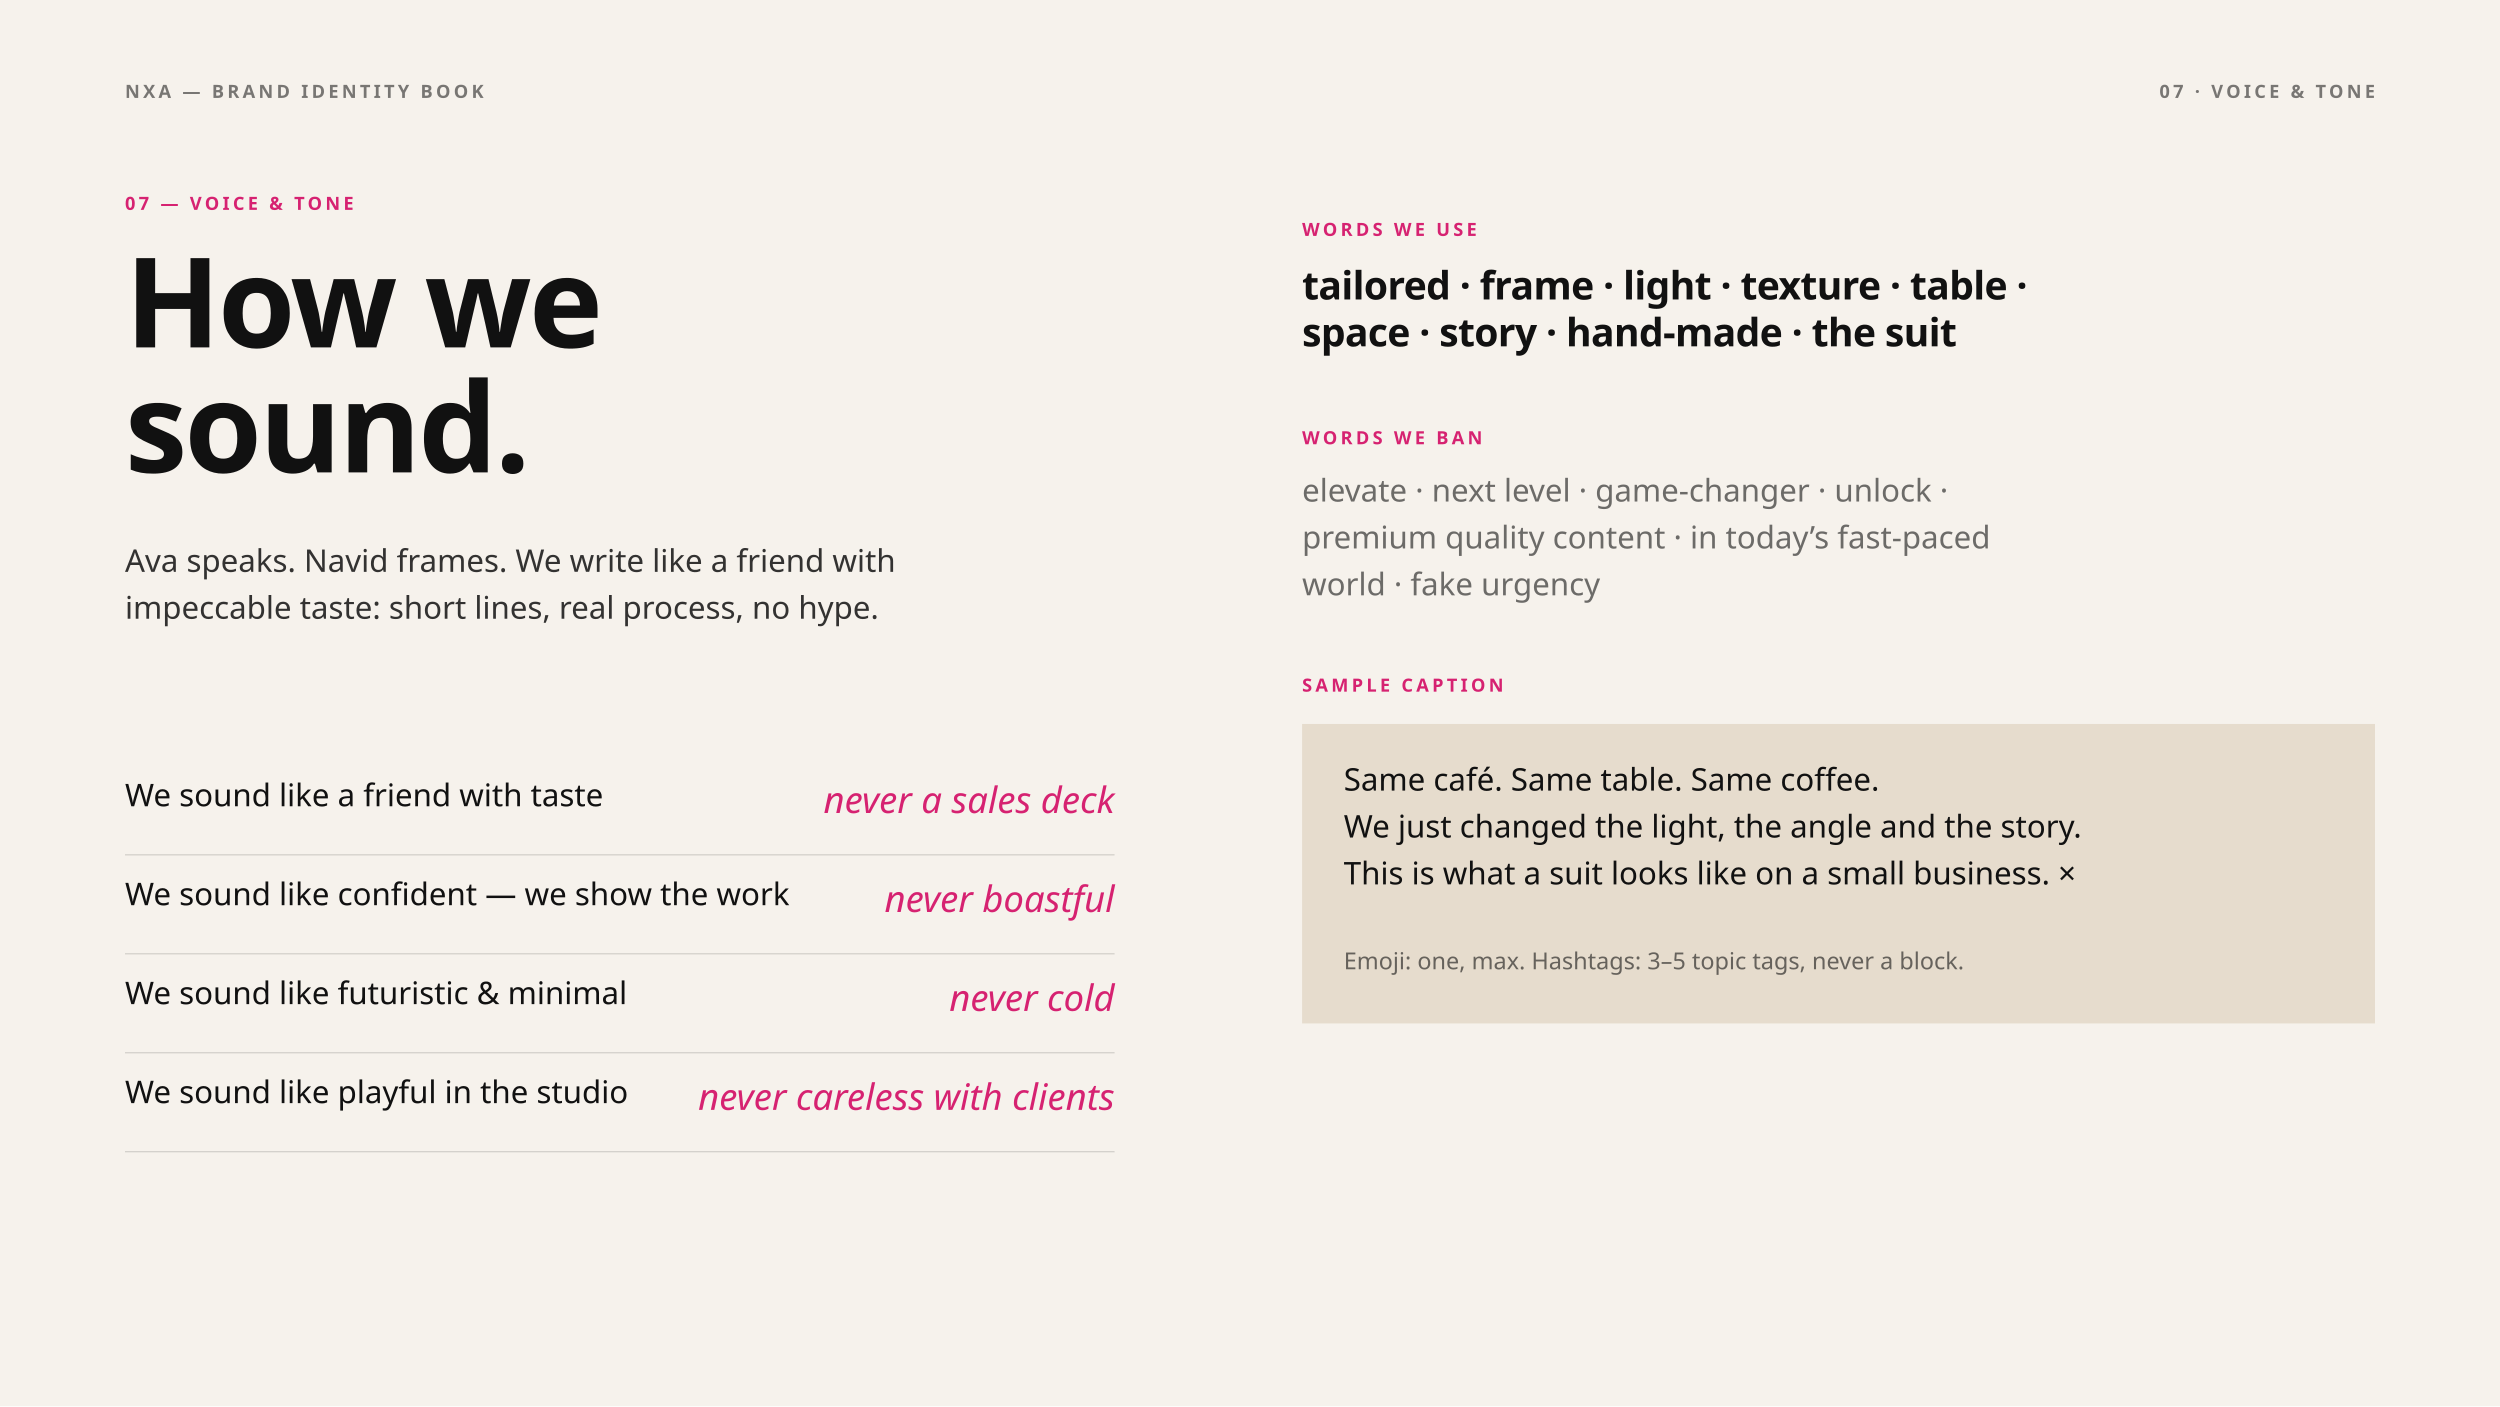
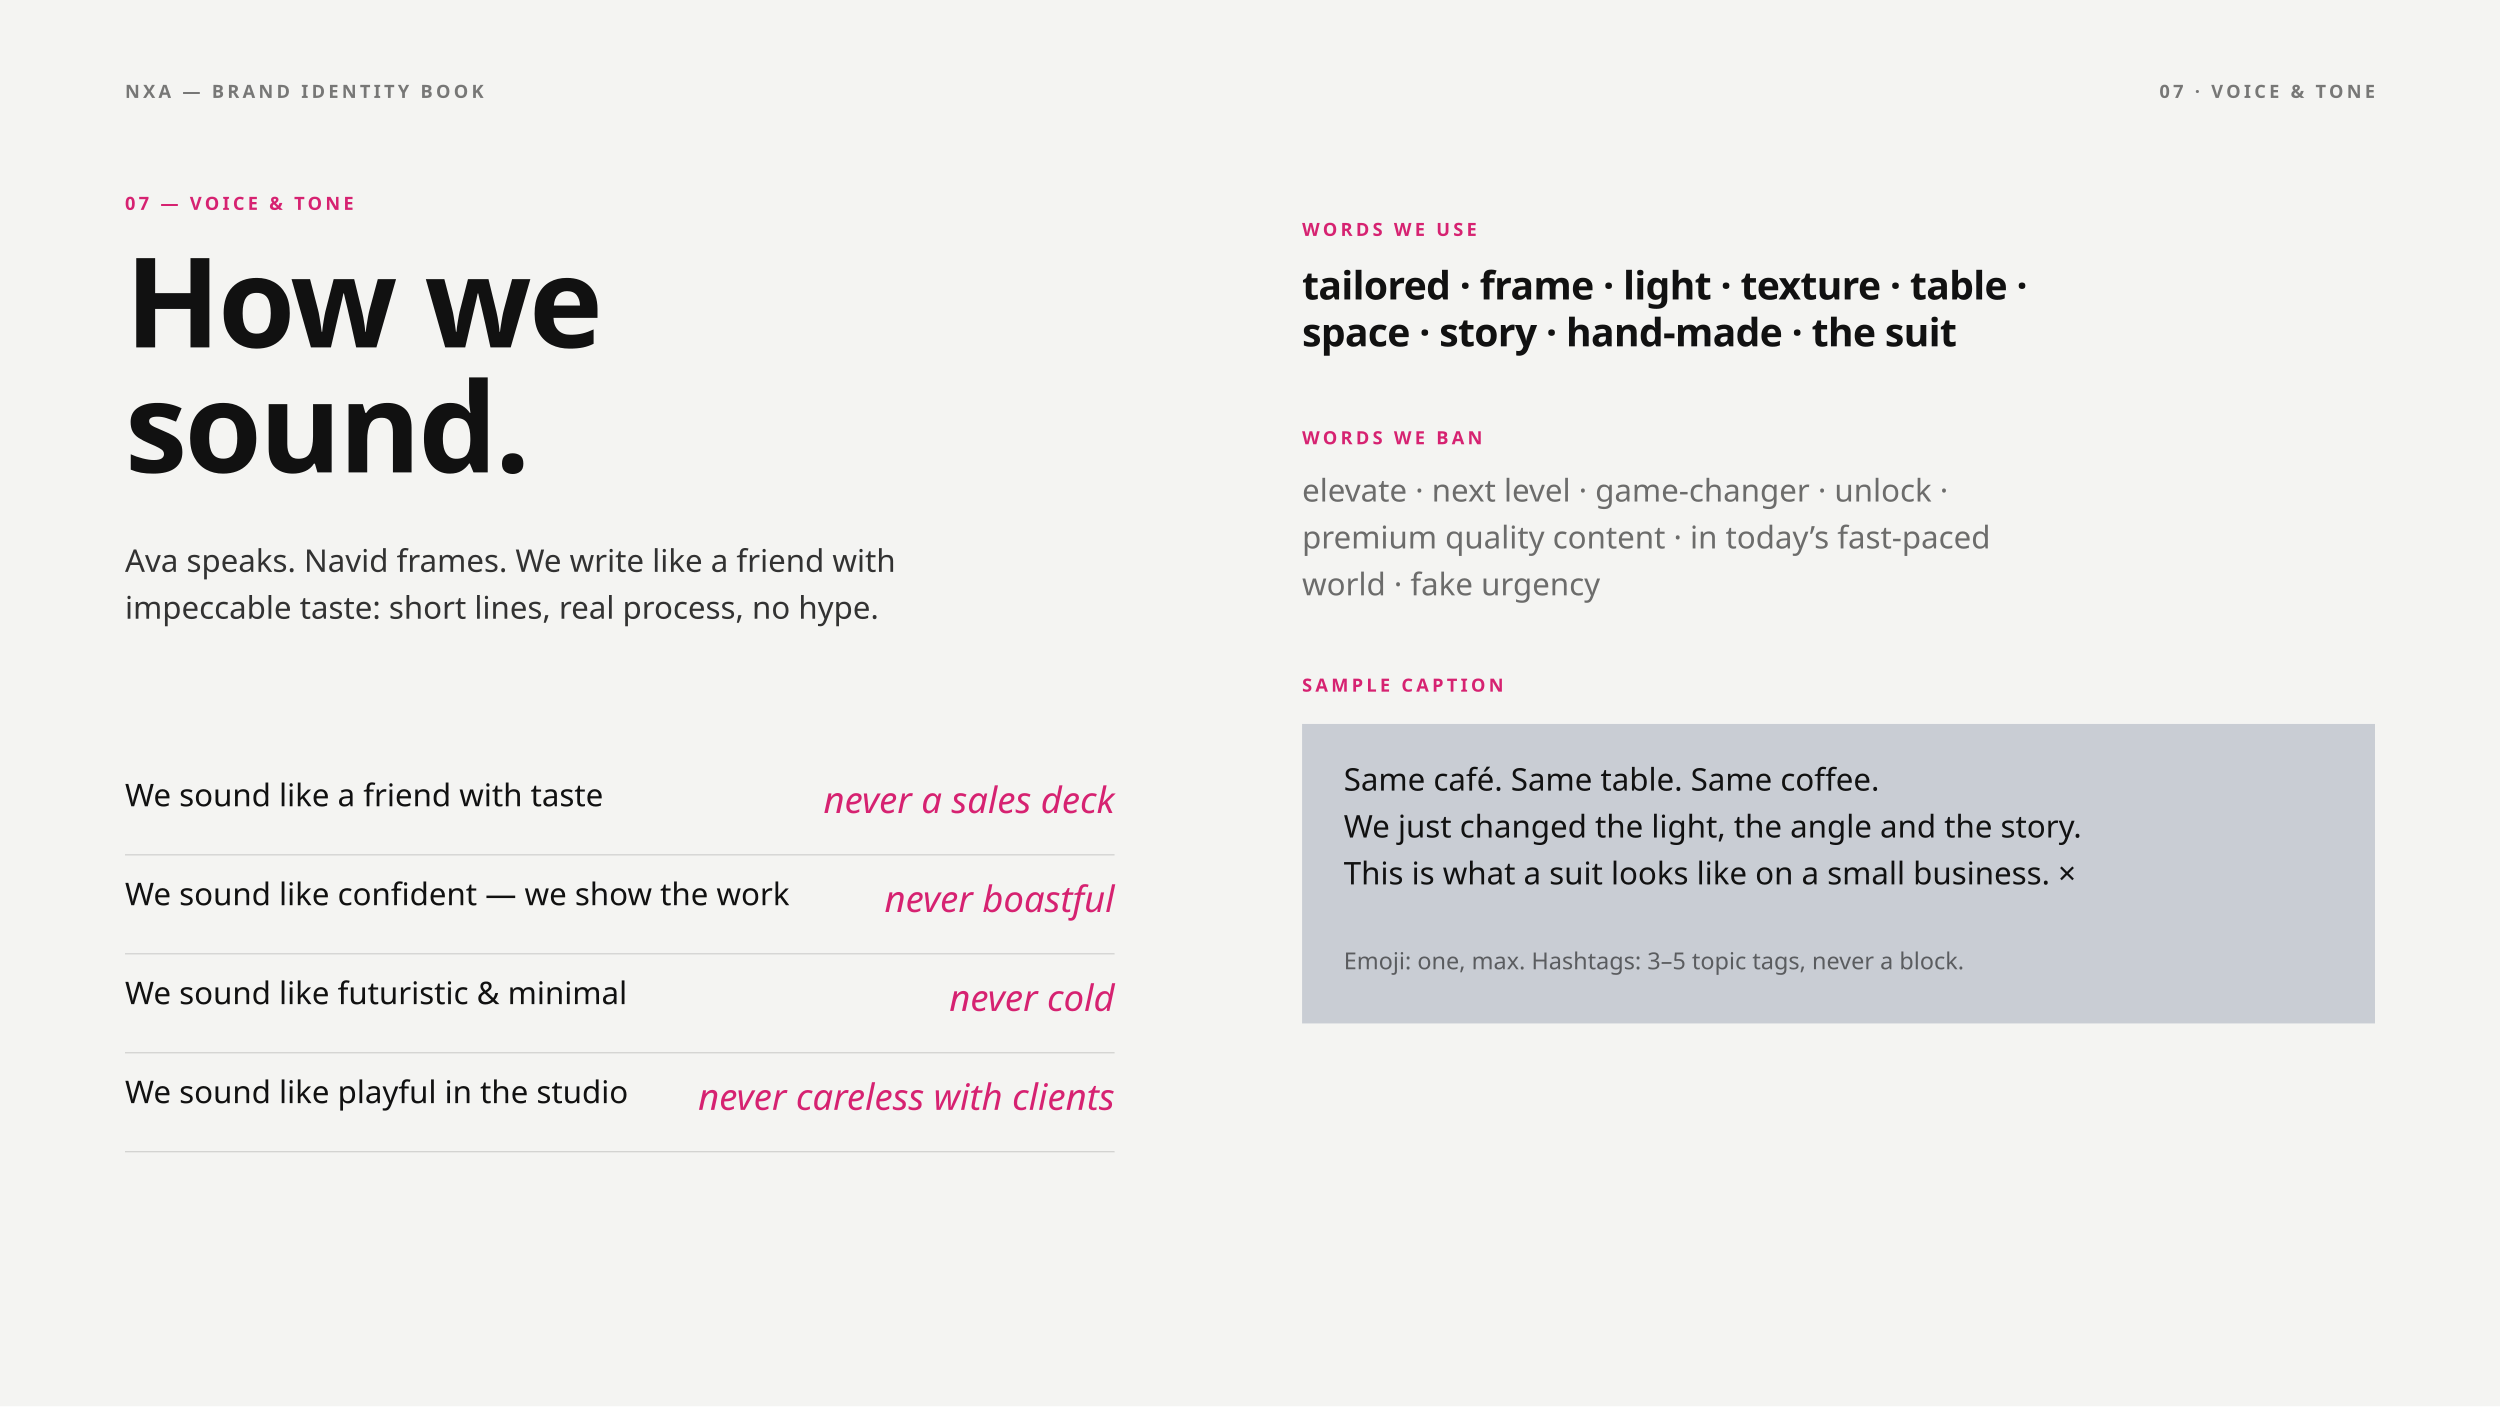
<svg xmlns="http://www.w3.org/2000/svg" width="1920" height="1080" viewBox="0 0 1920 1080">
-   <rect x="0" y="0" width="1920" height="1080" rx="0" fill="#F6F2EC" fill-opacity="1" />
+   <rect x="0" y="0" width="1920" height="1080" rx="0" fill="#F4F4F2" fill-opacity="1" />
  <text x="96" y="75.2" font-family="Manrope" font-weight="700" font-style="normal" font-size="14" letter-spacing="2.5" fill="#111111" fill-opacity="0.55" text-anchor="start">
    <tspan x="96" dy="0.0">NXA — BRAND IDENTITY BOOK</tspan>
  </text>
  <text x="1824" y="75.2" font-family="Manrope" font-weight="700" font-style="normal" font-size="14" letter-spacing="2.5" fill="#111111" fill-opacity="0.55" text-anchor="end">
    <tspan x="1824" dy="0.0">07  ·  VOICE &amp; TONE</tspan>
  </text>
  <text x="96" y="161.2" font-family="Manrope" font-weight="700" font-style="normal" font-size="14" letter-spacing="2.5" fill="#D62271" fill-opacity="1" text-anchor="start">
    <tspan x="96" dy="0.0">07 — VOICE &amp; TONE</tspan>
  </text>
  <text x="96" y="266.8" font-family="Syne" font-weight="800" font-style="normal" font-size="96" letter-spacing="-2" fill="#111111" fill-opacity="1" text-anchor="start">
    <tspan x="96" dy="0.0">How we</tspan>
    <tspan x="96" dy="96.0">sound.</tspan>
  </text>
  <text x="96" y="439.2" font-family="Manrope" font-weight="400" font-style="normal" font-size="24" letter-spacing="0" fill="#111111" fill-opacity="0.85" text-anchor="start">
    <tspan x="96" dy="0.0">Ava speaks. Navid frames. We write like a friend with</tspan>
    <tspan x="96" dy="36.0">impeccable taste: short lines, real process, no hype.</tspan>
  </text>
  <text x="96" y="619.2" font-family="Manrope" font-weight="400" font-style="normal" font-size="24" letter-spacing="0" fill="#111111" fill-opacity="1" text-anchor="start">
    <tspan x="96" dy="0.0">We sound like a friend with taste</tspan>
  </text>
  <text x="856" y="624.4" font-family="Instrument Serif" font-weight="400" font-style="italic" font-size="28" letter-spacing="0" fill="#D62271" fill-opacity="1" text-anchor="end">
    <tspan x="856" dy="0.0">never a sales deck</tspan>
  </text>
  <rect x="96" y="656" width="760" height="1" rx="0" fill="#111111" fill-opacity="0.15" />
  <text x="96" y="695.2" font-family="Manrope" font-weight="400" font-style="normal" font-size="24" letter-spacing="0" fill="#111111" fill-opacity="1" text-anchor="start">
    <tspan x="96" dy="0.0">We sound like confident — we show the work</tspan>
  </text>
  <text x="856" y="700.4" font-family="Instrument Serif" font-weight="400" font-style="italic" font-size="28" letter-spacing="0" fill="#D62271" fill-opacity="1" text-anchor="end">
    <tspan x="856" dy="0.0">never boastful</tspan>
  </text>
  <rect x="96" y="732" width="760" height="1" rx="0" fill="#111111" fill-opacity="0.15" />
  <text x="96" y="771.2" font-family="Manrope" font-weight="400" font-style="normal" font-size="24" letter-spacing="0" fill="#111111" fill-opacity="1" text-anchor="start">
    <tspan x="96" dy="0.0">We sound like futuristic &amp; minimal</tspan>
  </text>
  <text x="856" y="776.4" font-family="Instrument Serif" font-weight="400" font-style="italic" font-size="28" letter-spacing="0" fill="#D62271" fill-opacity="1" text-anchor="end">
    <tspan x="856" dy="0.0">never cold</tspan>
  </text>
  <rect x="96" y="808" width="760" height="1" rx="0" fill="#111111" fill-opacity="0.15" />
  <text x="96" y="847.2" font-family="Manrope" font-weight="400" font-style="normal" font-size="24" letter-spacing="0" fill="#111111" fill-opacity="1" text-anchor="start">
    <tspan x="96" dy="0.0">We sound like playful in the studio</tspan>
  </text>
  <text x="856" y="852.4" font-family="Instrument Serif" font-weight="400" font-style="italic" font-size="28" letter-spacing="0" fill="#D62271" fill-opacity="1" text-anchor="end">
    <tspan x="856" dy="0.0">never careless with clients</tspan>
  </text>
  <rect x="96" y="884" width="760" height="1" rx="0" fill="#111111" fill-opacity="0.15" />
  <text x="1000" y="181.2" font-family="Manrope" font-weight="700" font-style="normal" font-size="14" letter-spacing="2.5" fill="#D62271" fill-opacity="1" text-anchor="start">
    <tspan x="1000" dy="0.0">WORDS WE USE</tspan>
  </text>
  <text x="1000" y="230.0" font-family="Syne" font-weight="700" font-style="normal" font-size="30" letter-spacing="-0.5" fill="#111111" fill-opacity="1" text-anchor="start">
    <tspan x="1000" dy="0.0">tailored · frame · light · texture · table ·</tspan>
    <tspan x="1000" dy="36.0">space · story · hand-made · the suit</tspan>
  </text>
  <text x="1000" y="341.2" font-family="Manrope" font-weight="700" font-style="normal" font-size="14" letter-spacing="2.5" fill="#D62271" fill-opacity="1" text-anchor="start">
    <tspan x="1000" dy="0.0">WORDS WE BAN</tspan>
  </text>
  <text x="1000" y="385.2" font-family="Manrope" font-weight="400" font-style="normal" font-size="24" letter-spacing="0" fill="#111111" fill-opacity="0.6" text-anchor="start">
    <tspan x="1000" dy="0.0">elevate · next level · game-changer · unlock ·</tspan>
    <tspan x="1000" dy="36.0">premium quality content · in today’s fast-paced</tspan>
    <tspan x="1000" dy="36.0">world · fake urgency</tspan>
  </text>
  <text x="1000" y="531.2" font-family="Manrope" font-weight="700" font-style="normal" font-size="14" letter-spacing="2.5" fill="#D62271" fill-opacity="1" text-anchor="start">
    <tspan x="1000" dy="0.0">SAMPLE CAPTION</tspan>
  </text>
-   <rect x="1000" y="556" width="824" height="230" rx="0" fill="#E6DCCD" fill-opacity="1" />
+   <rect x="1000" y="556" width="824" height="230" rx="0" fill="#C9CDD4" fill-opacity="1" />
  <text x="1032" y="607.2" font-family="Manrope" font-weight="400" font-style="normal" font-size="24" letter-spacing="0" fill="#111111" fill-opacity="1" text-anchor="start">
    <tspan x="1032" dy="0.0">Same café. Same table. Same coffee.</tspan>
    <tspan x="1032" dy="36.0">We just changed the light, the angle and the story.</tspan>
    <tspan x="1032" dy="36.0">This is what a suit looks like on a small business. ×</tspan>
  </text>
  <text x="1032" y="744.4" font-family="Manrope" font-weight="400" font-style="normal" font-size="18" letter-spacing="0" fill="#111111" fill-opacity="0.6" text-anchor="start">
    <tspan x="1032" dy="0.0">Emoji: one, max. Hashtags: 3–5 topic tags, never a block.</tspan>
  </text>
</svg>
